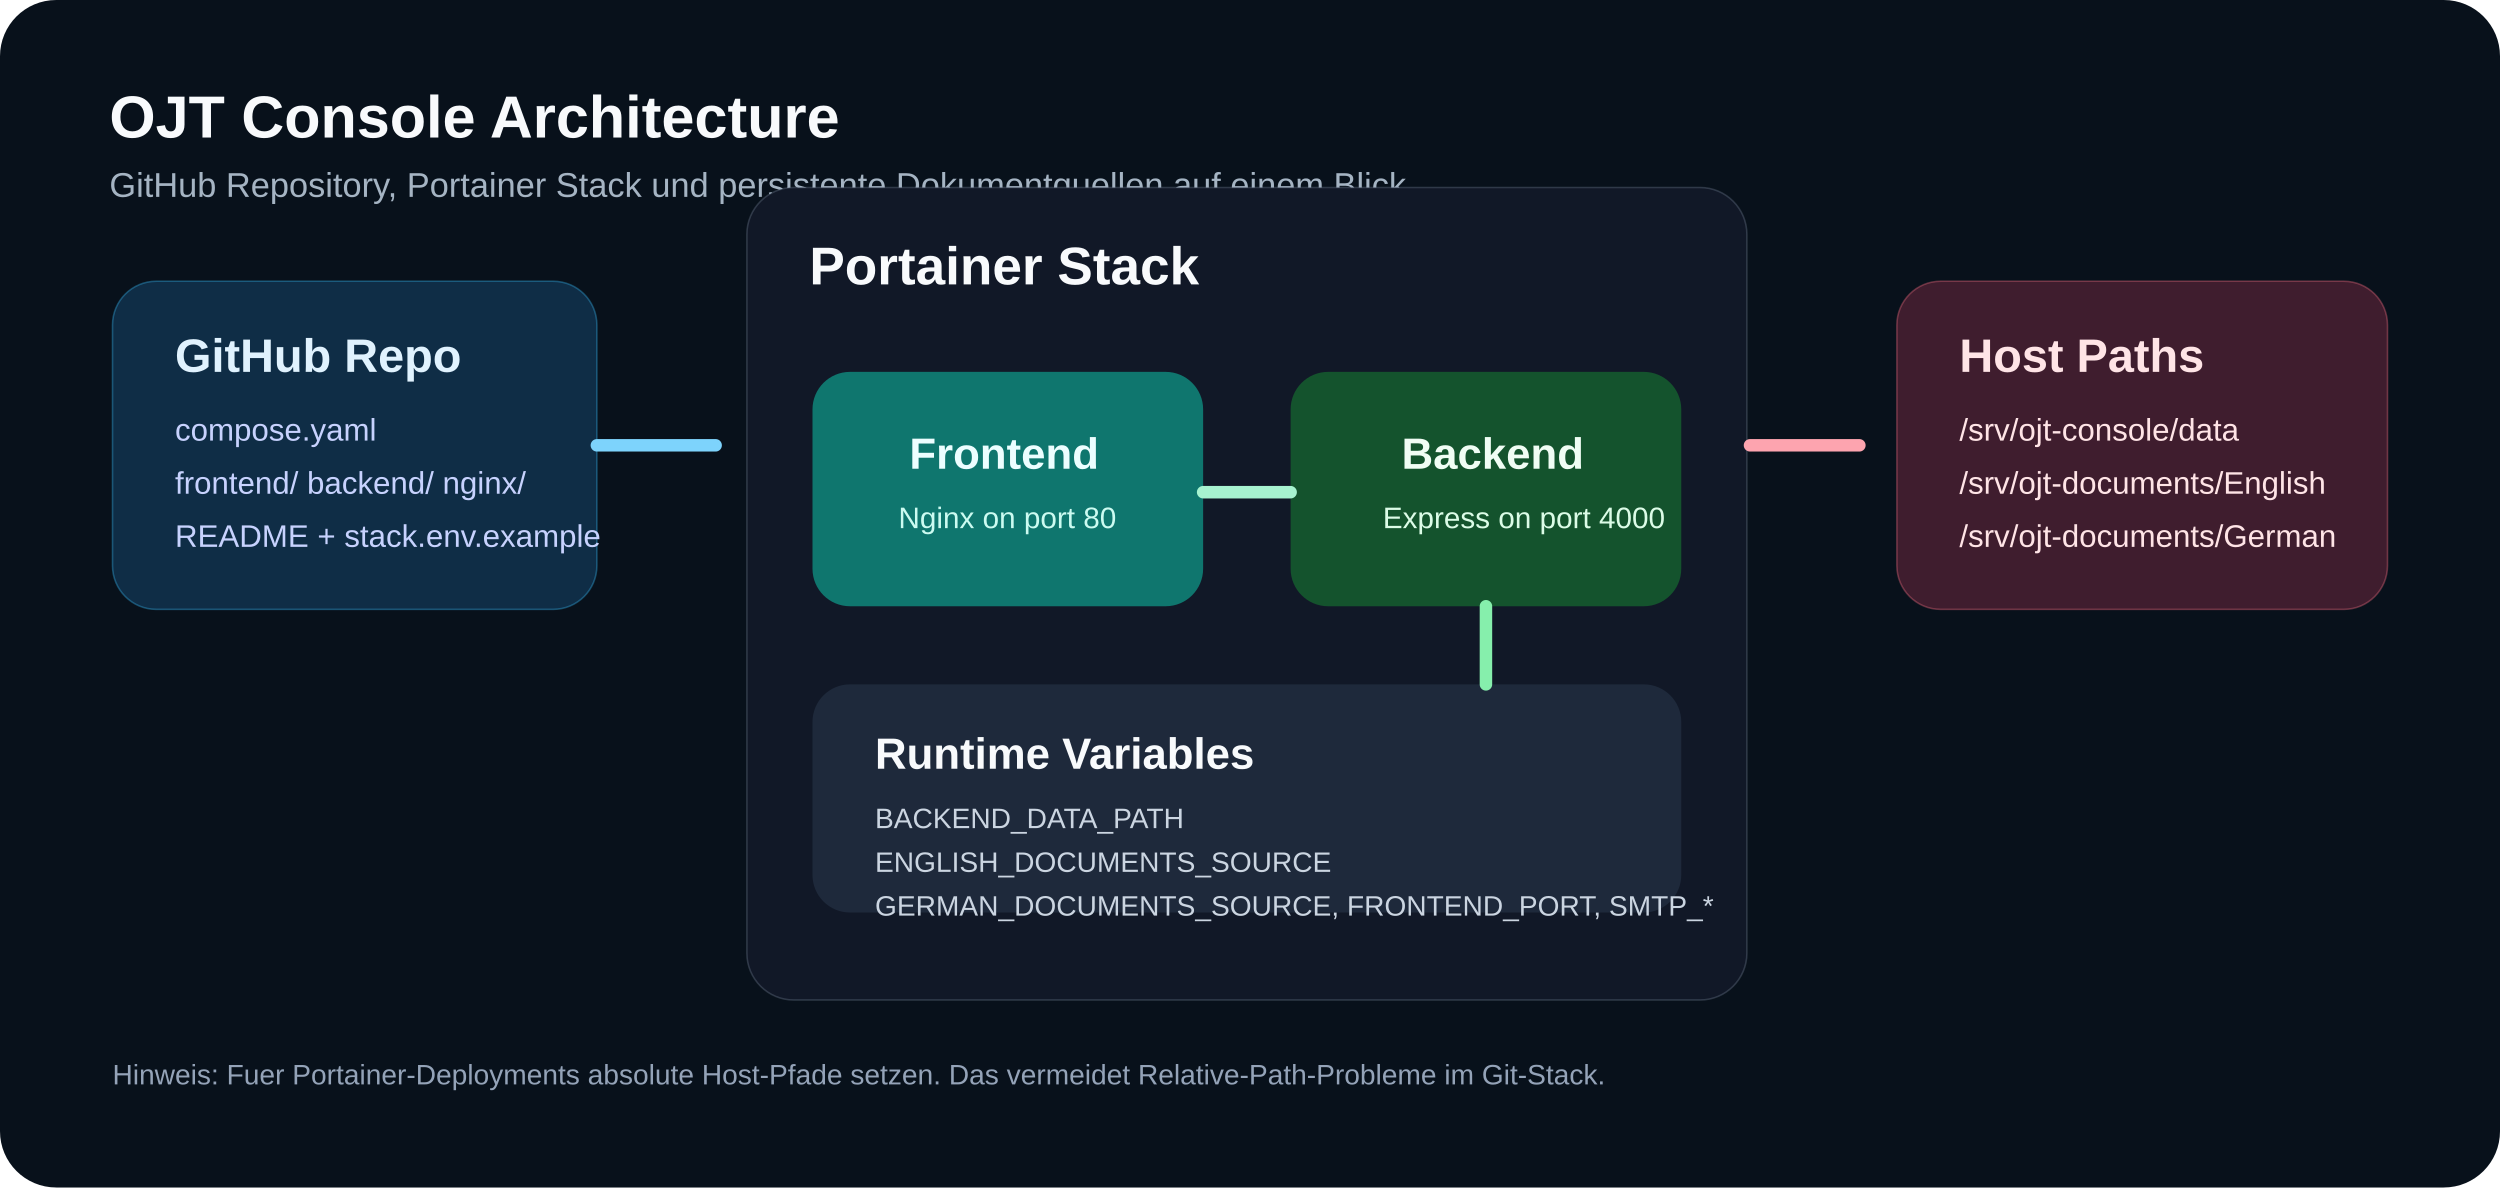
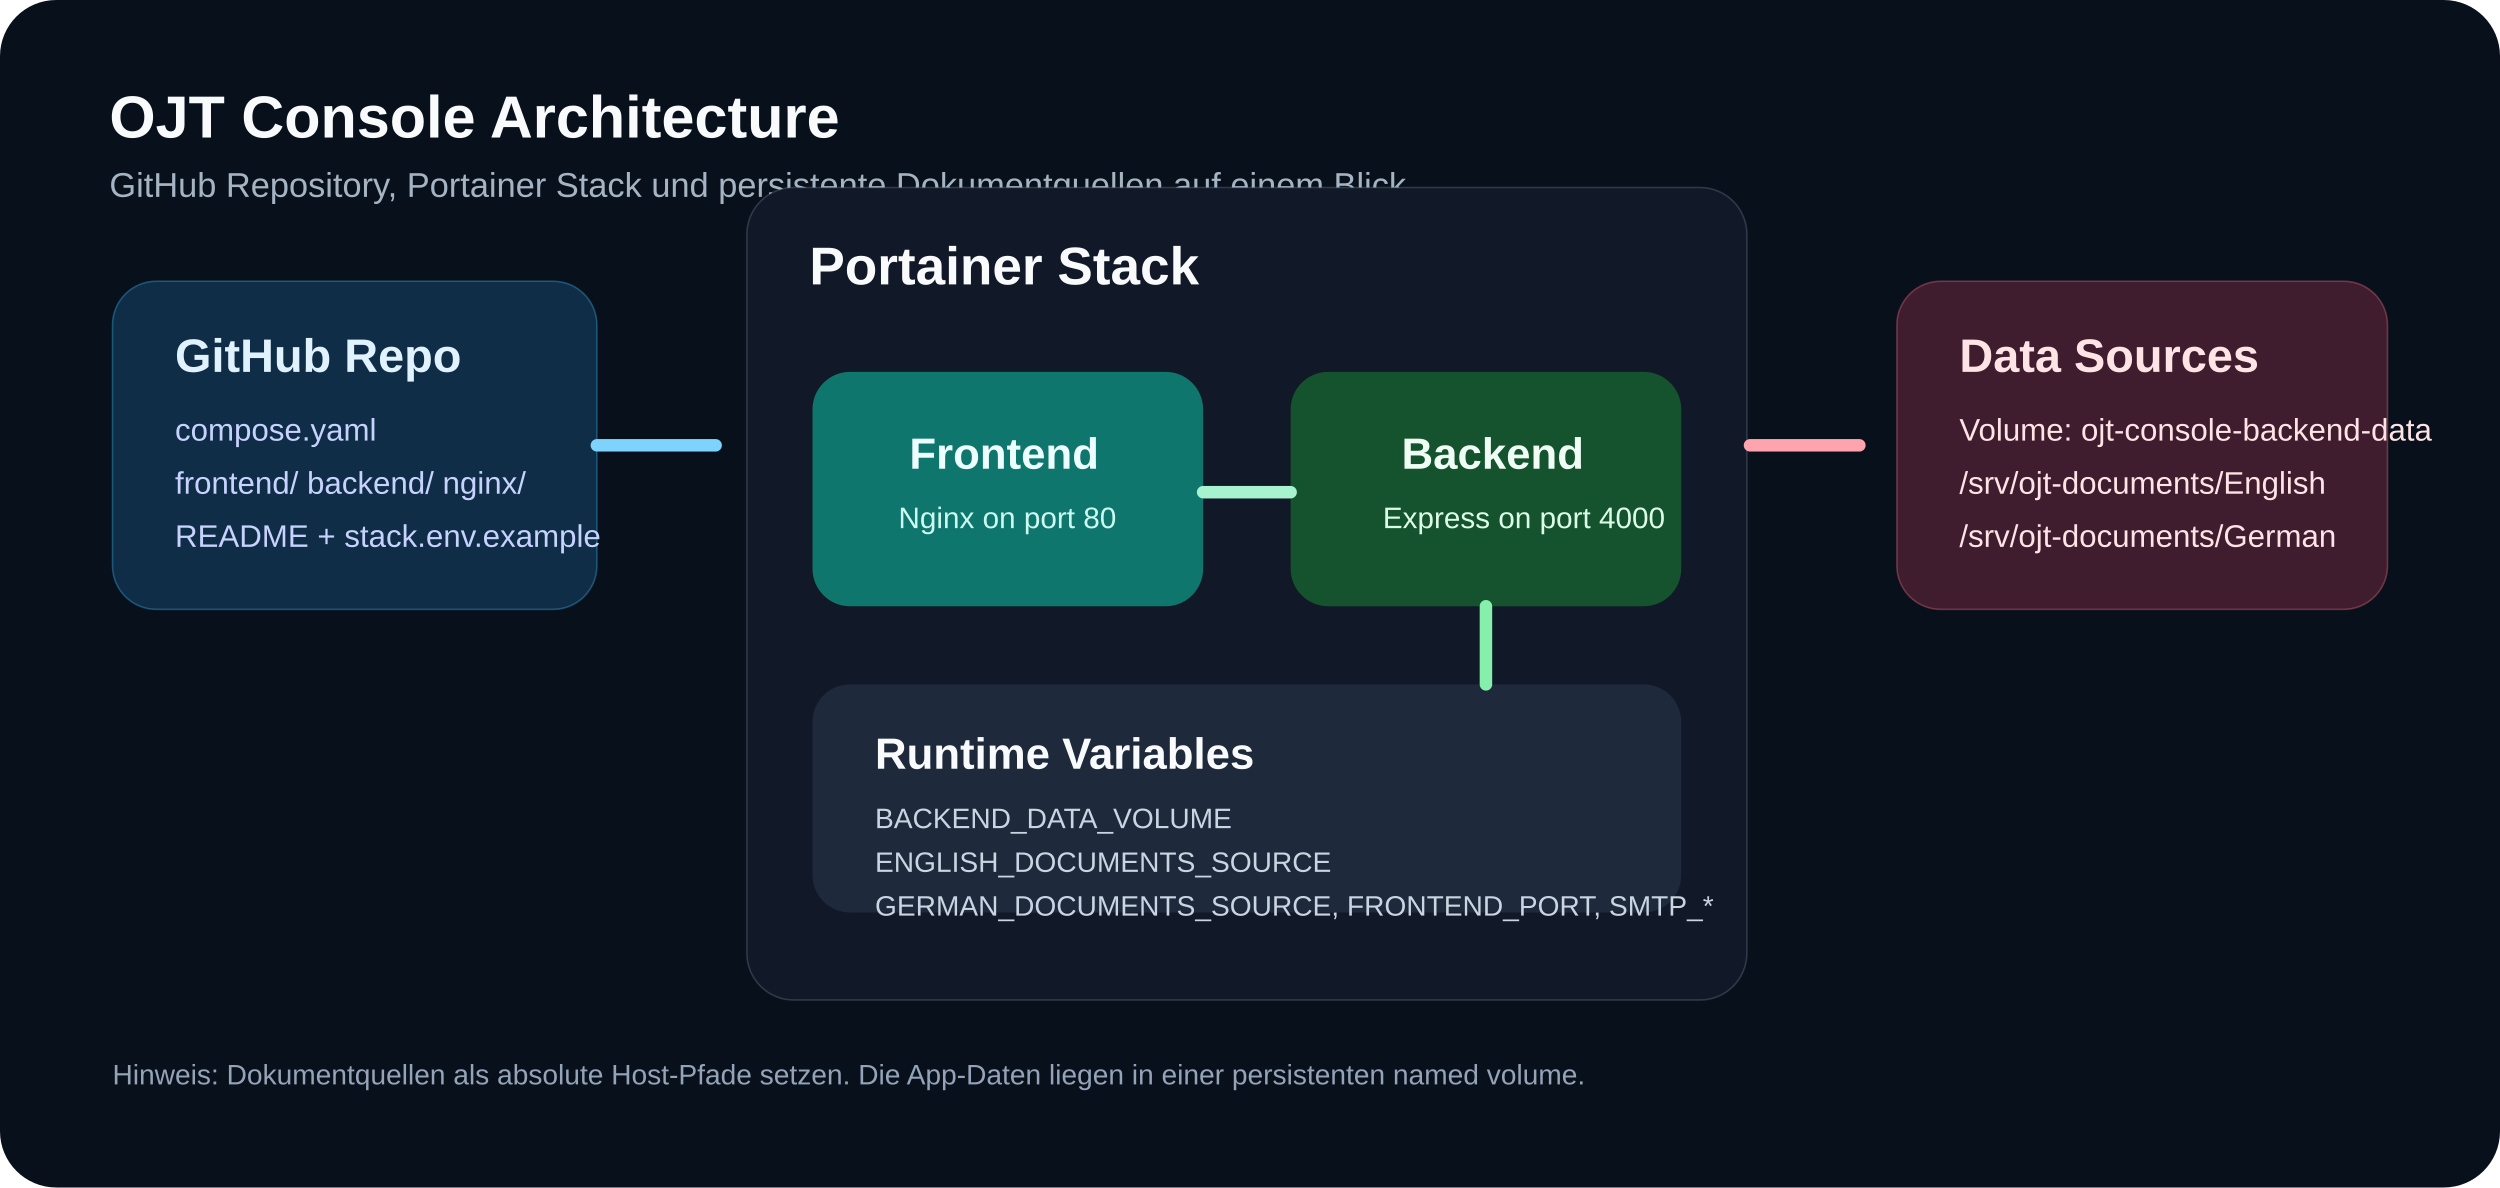
<svg xmlns="http://www.w3.org/2000/svg" width="1600" height="760" viewBox="0 0 1600 760" fill="none">
  <rect width="1600" height="760" rx="36" fill="#08111B" />
  <text x="70" y="88" fill="#F8FAFC" font-family="Segoe UI, Arial, sans-serif" font-size="38" font-weight="800">OJT Console Architecture</text>
  <text x="70" y="126" fill="#A5B4C3" font-family="Segoe UI, Arial, sans-serif" font-size="22">GitHub Repository, Portainer Stack und persistente Dokumentquellen auf einem Blick.</text>
  <rect x="72" y="180" width="310" height="210" rx="28" fill="#0F2D46" stroke="#38BDF8" stroke-opacity="0.35" />
  <text x="112" y="238" fill="#E0F2FE" font-family="Segoe UI, Arial, sans-serif" font-size="30" font-weight="800">GitHub Repo</text>
  <text x="112" y="282" fill="#C7D2FE" font-family="Segoe UI, Arial, sans-serif" font-size="20">compose.yaml</text>
  <text x="112" y="316" fill="#C7D2FE" font-family="Segoe UI, Arial, sans-serif" font-size="20">frontend/ backend/ nginx/</text>
  <text x="112" y="350" fill="#C7D2FE" font-family="Segoe UI, Arial, sans-serif" font-size="20">README + stack.env.example</text>
  <rect x="478" y="120" width="640" height="520" rx="30" fill="#111827" stroke="#94A3B8" stroke-opacity="0.26" />
  <text x="518" y="182" fill="#F8FAFC" font-family="Segoe UI, Arial, sans-serif" font-size="34" font-weight="800">Portainer Stack</text>
  <rect x="520" y="238" width="250" height="150" rx="24" fill="#0F766E" />
  <text x="582" y="300" fill="#ECFEFF" font-family="Segoe UI, Arial, sans-serif" font-size="28" font-weight="800">Frontend</text>
  <text x="575" y="338" fill="#CCFBF1" font-family="Segoe UI, Arial, sans-serif" font-size="19">Nginx on port 80</text>
  <rect x="826" y="238" width="250" height="150" rx="24" fill="#14532D" />
  <text x="897" y="300" fill="#F0FDF4" font-family="Segoe UI, Arial, sans-serif" font-size="28" font-weight="800">Backend</text>
  <text x="885" y="338" fill="#DCFCE7" font-family="Segoe UI, Arial, sans-serif" font-size="19">Express on port 4000</text>
  <rect x="520" y="438" width="556" height="146" rx="24" fill="#1E293B" />
  <text x="560" y="492" fill="#F8FAFC" font-family="Segoe UI, Arial, sans-serif" font-size="28" font-weight="800">Runtime Variables</text>
-   <text x="560" y="530" fill="#CBD5E1" font-family="Segoe UI, Arial, sans-serif" font-size="18">BACKEND_DATA_PATH</text>
+   <text x="560" y="530" fill="#CBD5E1" font-family="Segoe UI, Arial, sans-serif" font-size="18">BACKEND_DATA_VOLUME</text>
  <text x="560" y="558" fill="#CBD5E1" font-family="Segoe UI, Arial, sans-serif" font-size="18">ENGLISH_DOCUMENTS_SOURCE</text>
  <text x="560" y="586" fill="#CBD5E1" font-family="Segoe UI, Arial, sans-serif" font-size="18">GERMAN_DOCUMENTS_SOURCE, FRONTEND_PORT, SMTP_*</text>
  <rect x="1214" y="180" width="314" height="210" rx="28" fill="#3F1D2E" stroke="#FB7185" stroke-opacity="0.35" />
-   <text x="1254" y="238" fill="#FFE4E6" font-family="Segoe UI, Arial, sans-serif" font-size="30" font-weight="800">Host Paths</text>
-   <text x="1254" y="282" fill="#FFE4E6" font-family="Segoe UI, Arial, sans-serif" font-size="20">/srv/ojt-console/data</text>
+   <text x="1254" y="238" fill="#FFE4E6" font-family="Segoe UI, Arial, sans-serif" font-size="30" font-weight="800">Data Sources</text>
+   <text x="1254" y="282" fill="#FFE4E6" font-family="Segoe UI, Arial, sans-serif" font-size="20">Volume: ojt-console-backend-data</text>
  <text x="1254" y="316" fill="#FFE4E6" font-family="Segoe UI, Arial, sans-serif" font-size="20">/srv/ojt-documents/English</text>
  <text x="1254" y="350" fill="#FFE4E6" font-family="Segoe UI, Arial, sans-serif" font-size="20">/srv/ojt-documents/German</text>
  <path d="M382 285H458" stroke="#7DD3FC" stroke-width="8" stroke-linecap="round" />
  <path d="M1120 285H1190" stroke="#FDA4AF" stroke-width="8" stroke-linecap="round" />
  <path d="M951 388V438" stroke="#86EFAC" stroke-width="8" stroke-linecap="round" />
  <path d="M770 315H826" stroke="#A7F3D0" stroke-width="8" stroke-linecap="round" />
-   <text x="72" y="694" fill="#94A3B8" font-family="Segoe UI, Arial, sans-serif" font-size="18">Hinweis: Fuer Portainer-Deployments absolute Host-Pfade setzen. Das vermeidet Relative-Path-Probleme im Git-Stack.</text>
+   <text x="72" y="694" fill="#94A3B8" font-family="Segoe UI, Arial, sans-serif" font-size="18">Hinweis: Dokumentquellen als absolute Host-Pfade setzen. Die App-Daten liegen in einer persistenten named volume.</text>
</svg>
